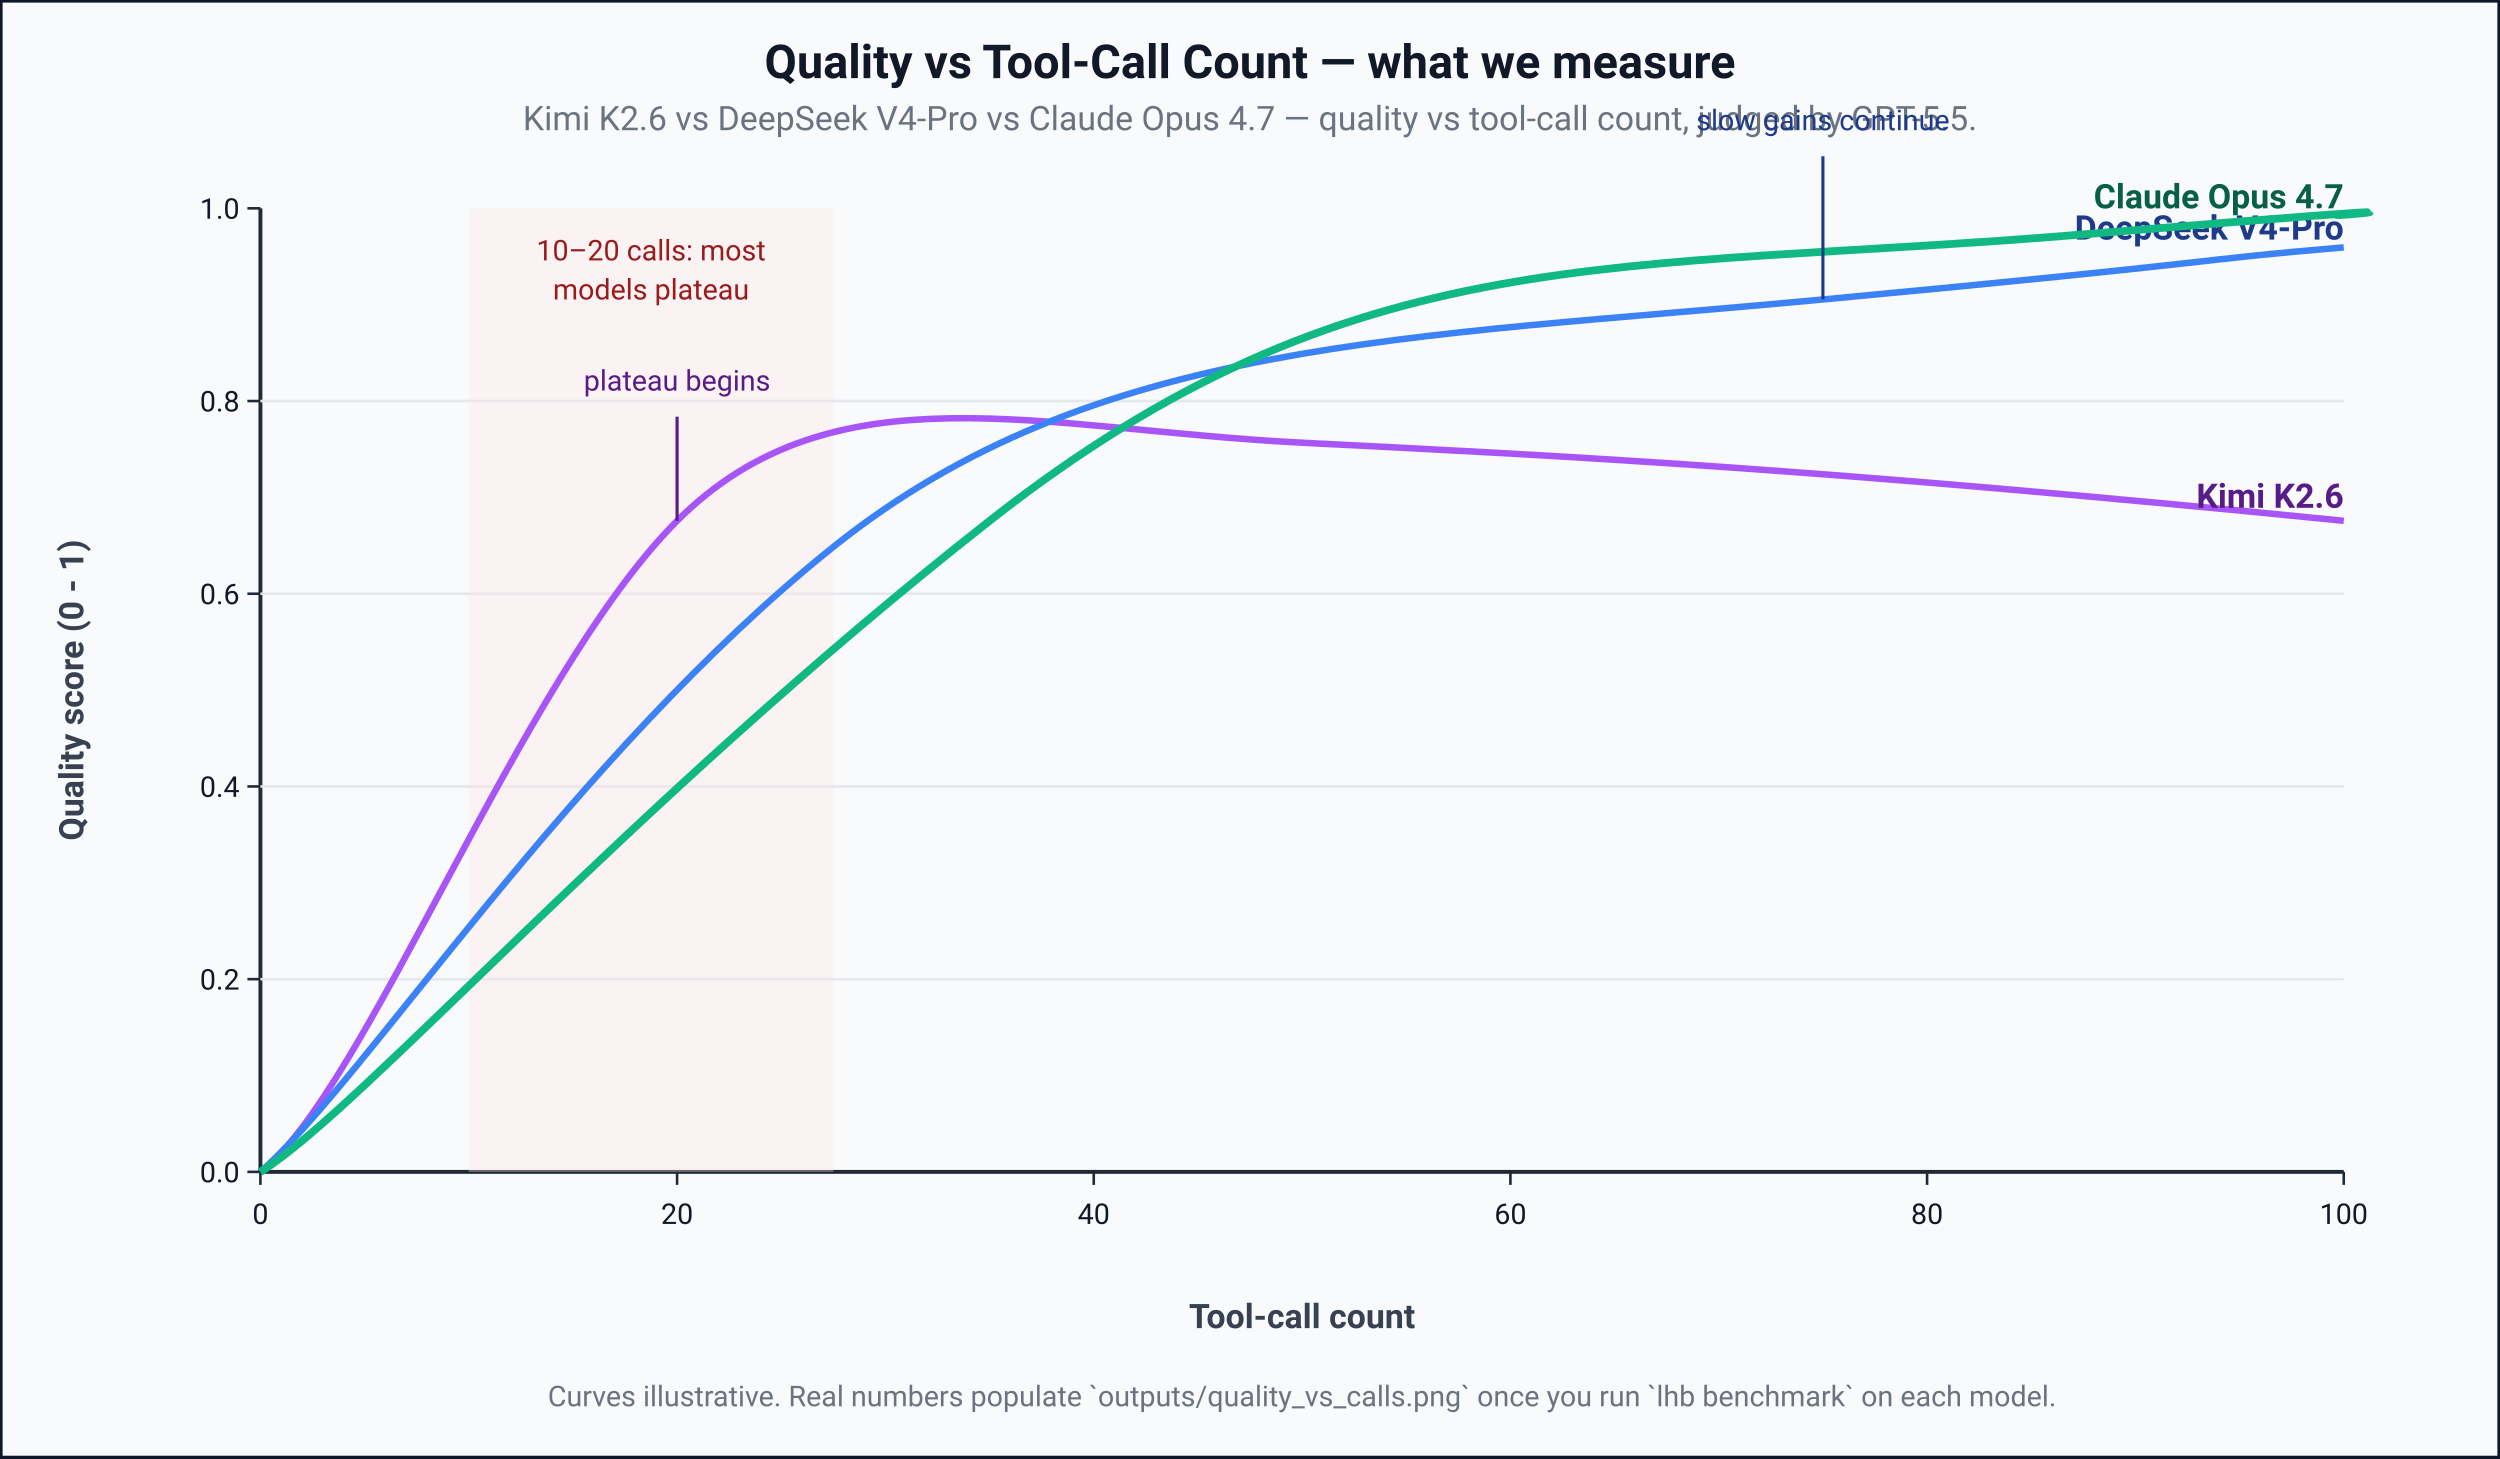
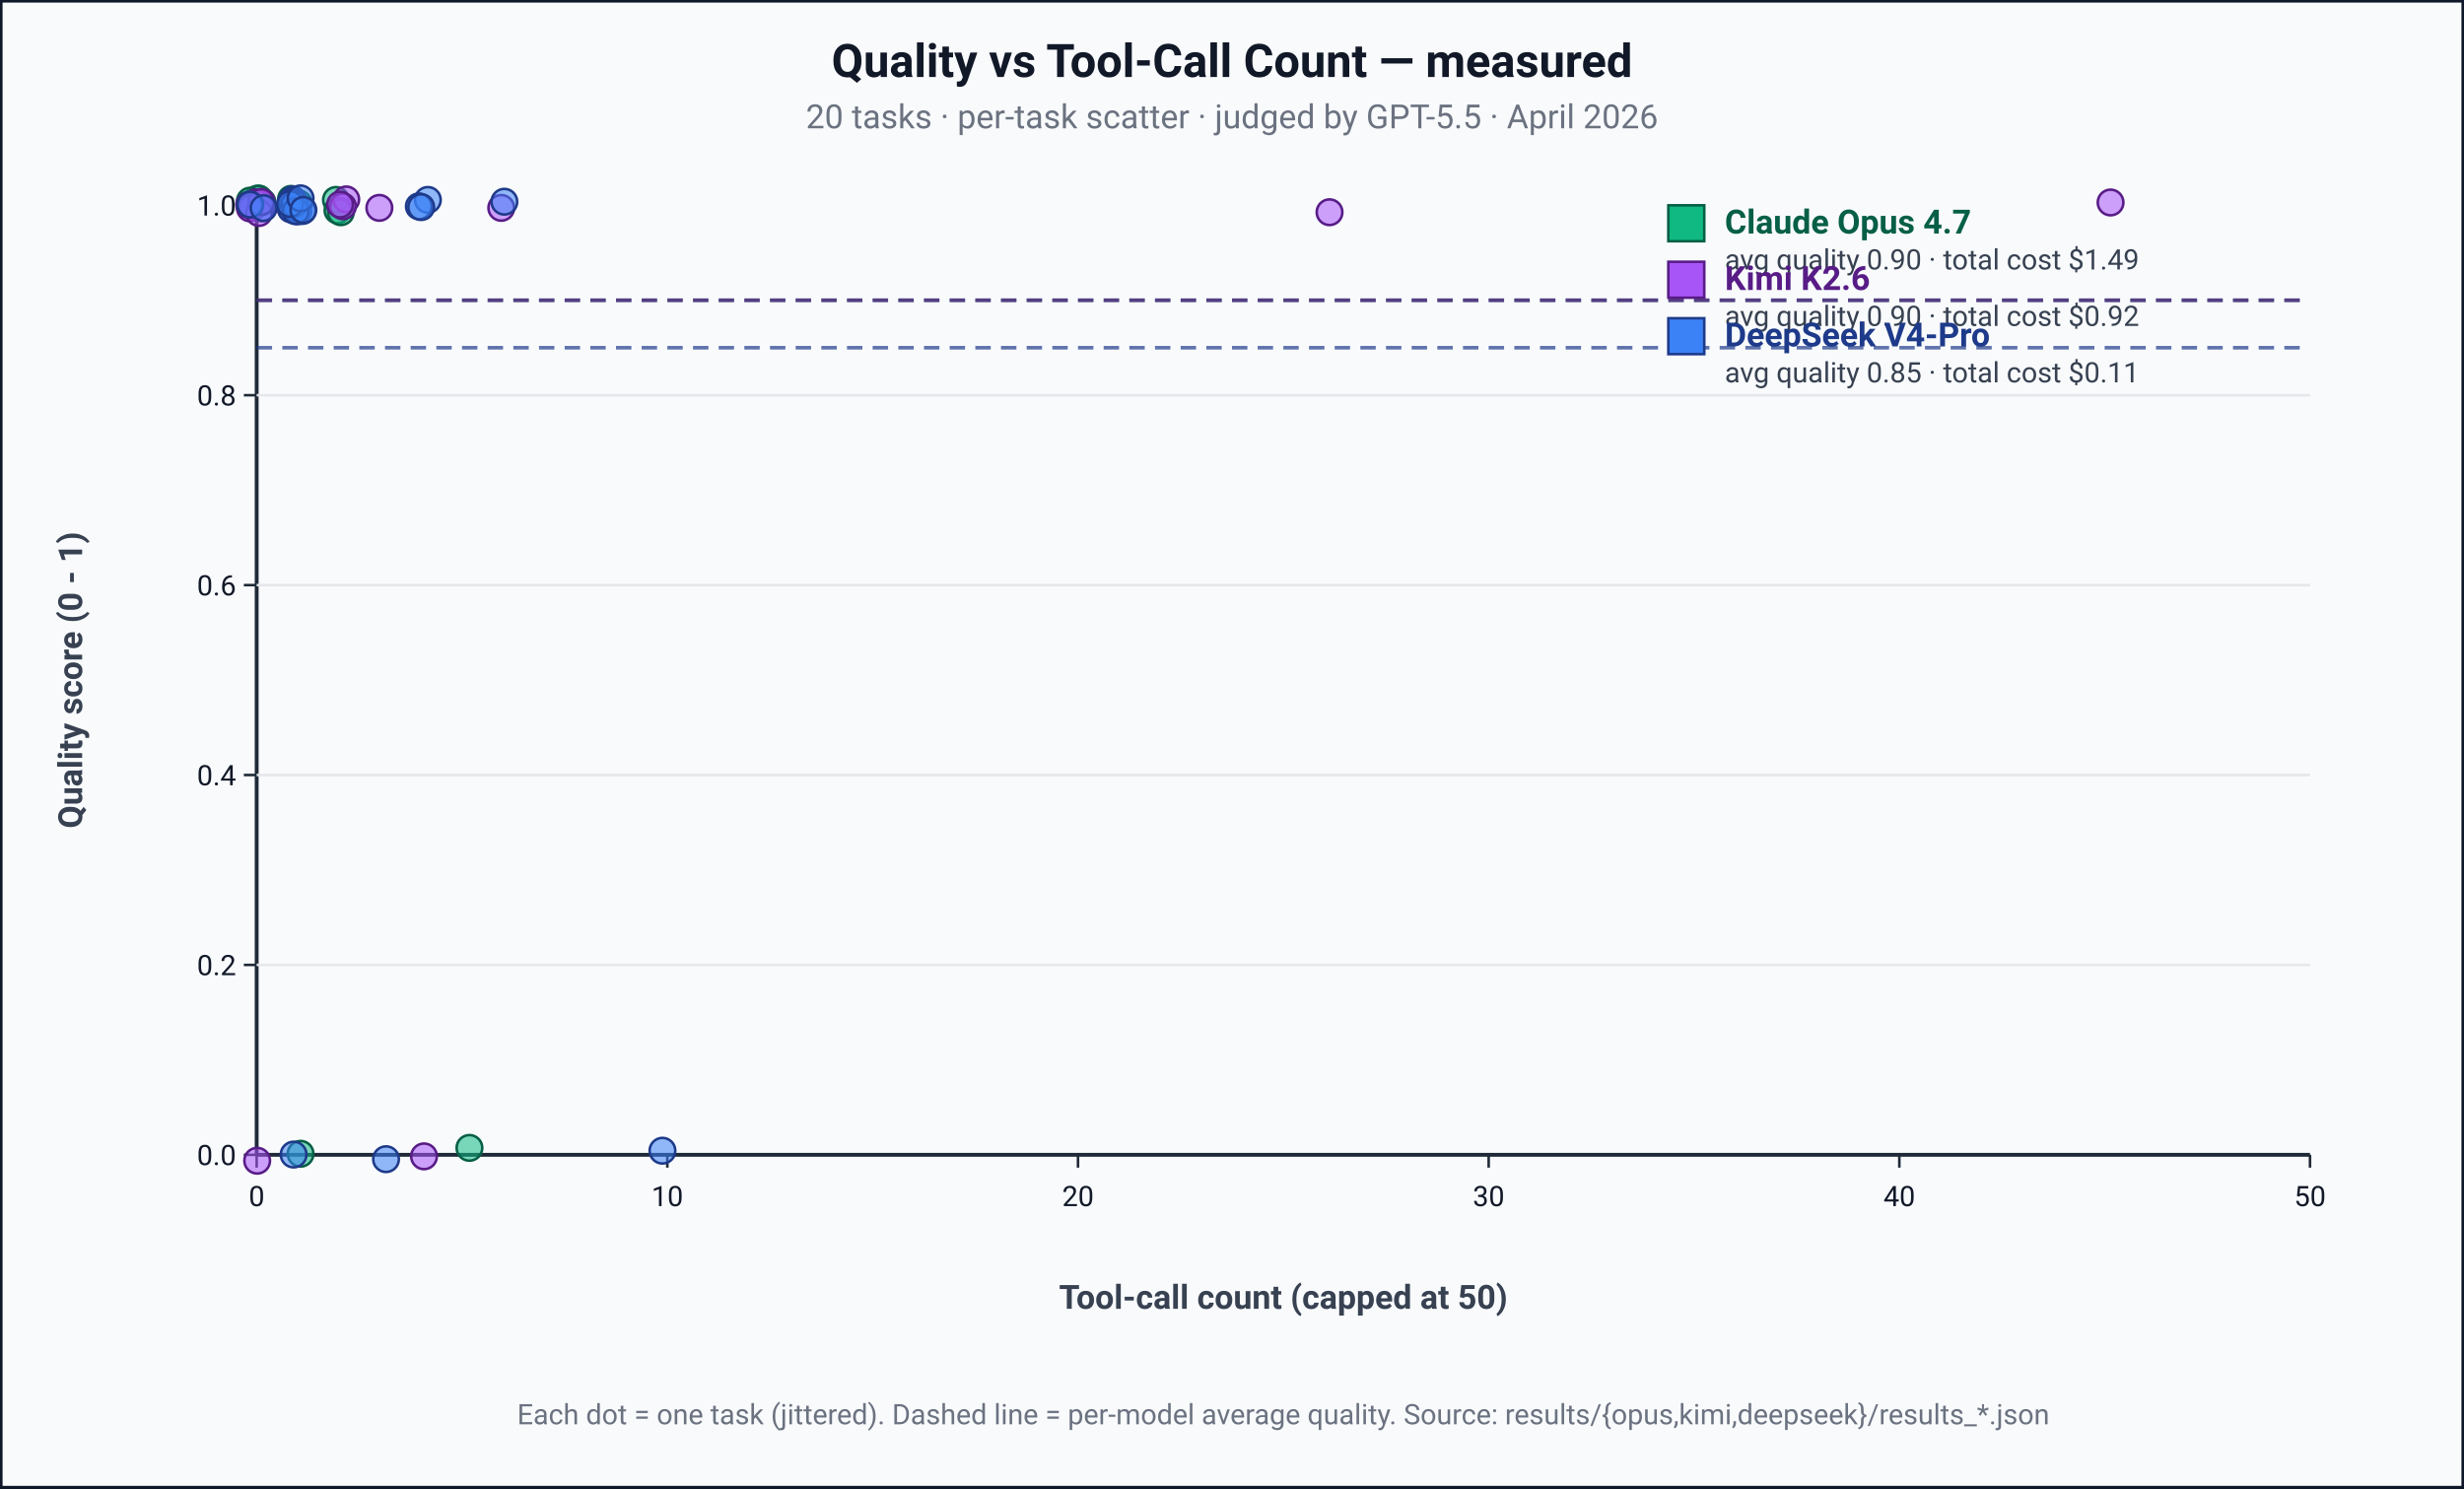
- <svg xmlns="http://www.w3.org/2000/svg" viewBox="0 0 960 560" font-family="-apple-system, system-ui, Segoe UI, Roboto, sans-serif" font-size="13" width="960" height="560" fill="#0f172a">
-   <rect data-bg="true" x="0" y="0" width="960" height="560" fill="#f8fafc" stroke="#0f172a" stroke-width="2" />
-   <text x="480" y="30" text-anchor="middle" font-weight="700" font-size="18" fill="#111827">Quality vs Tool-Call Count — what we measure</text>
-   <text x="480" y="50" text-anchor="middle" fill="#6b7280">Kimi K2.6 vs DeepSeek V4-Pro vs Claude Opus 4.7 — quality vs tool-call count, judged by GPT-5.5.</text>
+ <svg xmlns="http://www.w3.org/2000/svg" viewBox="0 0 960 580" font-family="-apple-system, system-ui, Segoe UI, Roboto, sans-serif" font-size="13" width="960" height="580" fill="#0f172a">
+   <rect data-bg="true" x="0" y="0" width="960" height="580" fill="#f8fafc" stroke="#0f172a" stroke-width="2" />
+   <text x="480" y="30" text-anchor="middle" font-weight="700" font-size="18" fill="#111827">Quality vs Tool-Call Count — measured</text>
+   <text x="480" y="50" text-anchor="middle" fill="#6b7280">20 tasks · per-task scatter · judged by GPT-5.5 · April 2026</text>
  <g stroke="#1f2937" stroke-width="1.5">
    <line x1="100" y1="450" x2="900" y2="450" />
    <line x1="100" y1="80" x2="100" y2="450" />
  </g>
  <text x="32" y="265" text-anchor="middle" font-weight="600" fill="#374151" transform="rotate(-90 32 265)">Quality score (0 - 1)</text>
-   <text x="500" y="510" text-anchor="middle" font-weight="600" fill="#374151">Tool-call count</text>
+   <text x="500" y="510" text-anchor="middle" font-weight="600" fill="#374151">Tool-call count (capped at 50)</text>
  <g font-size="11" fill="#6b7280" text-anchor="end">
    <line x1="95" y1="450" x2="100" y2="450" stroke="#1f2937" />
    <text fill="#111827" x="92" y="454">0.0</text>
    <line x1="95" y1="376" x2="100" y2="376" stroke="#1f2937" />
    <text fill="#111827" x="92" y="380">0.2</text>
    <line x1="95" y1="302" x2="100" y2="302" stroke="#1f2937" />
    <text fill="#111827" x="92" y="306">0.4</text>
    <line x1="95" y1="228" x2="100" y2="228" stroke="#1f2937" />
    <text fill="#111827" x="92" y="232">0.6</text>
    <line x1="95" y1="154" x2="100" y2="154" stroke="#1f2937" />
    <text fill="#111827" x="92" y="158">0.8</text>
    <line x1="95" y1="80" x2="100" y2="80" stroke="#1f2937" />
    <text fill="#111827" x="92" y="84">1.0</text>
  </g>
  <g font-size="11" fill="#6b7280" text-anchor="middle">
    <line x1="100" y1="450" x2="100" y2="455" stroke="#1f2937" />
    <text fill="#111827" x="100" y="470">0</text>
    <line x1="260" y1="450" x2="260" y2="455" stroke="#1f2937" />
-     <text fill="#111827" x="260" y="470">20</text>
+     <text fill="#111827" x="260" y="470">10</text>
    <line x1="420" y1="450" x2="420" y2="455" stroke="#1f2937" />
-     <text fill="#111827" x="420" y="470">40</text>
+     <text fill="#111827" x="420" y="470">20</text>
    <line x1="580" y1="450" x2="580" y2="455" stroke="#1f2937" />
-     <text fill="#111827" x="580" y="470">60</text>
+     <text fill="#111827" x="580" y="470">30</text>
    <line x1="740" y1="450" x2="740" y2="455" stroke="#1f2937" />
-     <text fill="#111827" x="740" y="470">80</text>
+     <text fill="#111827" x="740" y="470">40</text>
    <line x1="900" y1="450" x2="900" y2="455" stroke="#1f2937" />
-     <text fill="#111827" x="900" y="470">100</text>
+     <text fill="#111827" x="900" y="470">50</text>
  </g>
  <g stroke="#e5e7eb" stroke-width="1">
    <line x1="100" y1="376" x2="900" y2="376" />
    <line x1="100" y1="302" x2="900" y2="302" />
    <line x1="100" y1="228" x2="900" y2="228" />
    <line x1="100" y1="154" x2="900" y2="154" />
  </g>
-   <rect x="180" y="80" width="140" height="370" fill="#fee2e2" opacity="0.35" />
-   <text x="250" y="100" text-anchor="middle" font-size="11" fill="#991b1b">10–20 calls: most</text>
-   <text x="250" y="115" text-anchor="middle" font-size="11" fill="#991b1b">models plateau</text>
-   <path d="M100,450 C140,420 200,260 260,200 S400,165 500,170 S700,180 900,200" fill="none" stroke="#a855f7" stroke-width="2.5" />
-   <text x="900" y="195" text-anchor="end" font-weight="700" fill="#581c87">Kimi K2.6</text>
-   <path d="M100,450 C140,415 220,290 320,210 S540,130 700,115 S840,100 900,95" fill="none" stroke="#3b82f6" stroke-width="2.5" />
-   <text x="900" y="92" text-anchor="end" font-weight="700" fill="#1e3a8a">DeepSeek V4-Pro</text>
-   <path d="M100,450 C140,425 240,310 380,200 S620,105 800,90 S880,85 900,82" fill="none" stroke="#10b981" stroke-width="3" />
-   <text x="900" y="80" text-anchor="end" font-weight="700" fill="#065f46">Claude Opus 4.7</text>
-   <line x1="260" y1="200" x2="260" y2="160" stroke="#581c87" stroke-width="1.2" />
-   <text x="260" y="150" text-anchor="middle" font-size="11" fill="#581c87">plateau begins</text>
-   <line x1="700" y1="115" x2="700" y2="60" stroke="#1e3a8a" stroke-width="1.2" />
-   <text x="700" y="50" text-anchor="middle" font-size="11" fill="#1e3a8a">slow gains continue</text>
-   <text x="500" y="540" text-anchor="middle" fill="#6b7280" font-size="11">Curves illustrative. Real numbers populate `outputs/quality_vs_calls.png` once you run `lhb benchmark` on each model.</text>
+   <circle cx="130.9" cy="77.9" r="5" fill="#10b981" fill-opacity="0.55" stroke="#065f46" stroke-width="1" />
+   <circle cx="100.9" cy="77.4" r="5" fill="#10b981" fill-opacity="0.55" stroke="#065f46" stroke-width="1" />
+   <circle cx="116.2" cy="79.2" r="5" fill="#10b981" fill-opacity="0.55" stroke="#065f46" stroke-width="1" />
+   <circle cx="97.3" cy="80.0" r="5" fill="#10b981" fill-opacity="0.55" stroke="#065f46" stroke-width="1" />
+   <circle cx="97.2" cy="79.6" r="5" fill="#10b981" fill-opacity="0.55" stroke="#065f46" stroke-width="1" />
+   <circle cx="113.4" cy="77.5" r="5" fill="#10b981" fill-opacity="0.55" stroke="#065f46" stroke-width="1" />
+   <circle cx="131.5" cy="82.0" r="5" fill="#10b981" fill-opacity="0.55" stroke="#065f46" stroke-width="1" />
+   <circle cx="113.7" cy="78.3" r="5" fill="#10b981" fill-opacity="0.55" stroke="#065f46" stroke-width="1" />
+   <circle cx="132.8" cy="82.7" r="5" fill="#10b981" fill-opacity="0.55" stroke="#065f46" stroke-width="1" />
+   <circle cx="116.5" cy="79.4" r="5" fill="#10b981" fill-opacity="0.55" stroke="#065f46" stroke-width="1" />
+   <circle cx="182.9" cy="447.3" r="5" fill="#10b981" fill-opacity="0.55" stroke="#065f46" stroke-width="1" />
+   <circle cx="102.2" cy="78.7" r="5" fill="#10b981" fill-opacity="0.55" stroke="#065f46" stroke-width="1" />
+   <circle cx="113.9" cy="77.7" r="5" fill="#10b981" fill-opacity="0.55" stroke="#065f46" stroke-width="1" />
+   <circle cx="114.9" cy="81.9" r="5" fill="#10b981" fill-opacity="0.55" stroke="#065f46" stroke-width="1" />
+   <circle cx="114.1" cy="80.5" r="5" fill="#10b981" fill-opacity="0.55" stroke="#065f46" stroke-width="1" />
+   <circle cx="100.8" cy="79.2" r="5" fill="#10b981" fill-opacity="0.55" stroke="#065f46" stroke-width="1" />
+   <circle cx="100.3" cy="77.4" r="5" fill="#10b981" fill-opacity="0.55" stroke="#065f46" stroke-width="1" />
+   <circle cx="97.4" cy="78.2" r="5" fill="#10b981" fill-opacity="0.55" stroke="#065f46" stroke-width="1" />
+   <circle cx="117.1" cy="449.6" r="5" fill="#10b981" fill-opacity="0.55" stroke="#065f46" stroke-width="1" />
+   <circle cx="98.9" cy="80.5" r="5" fill="#10b981" fill-opacity="0.55" stroke="#065f46" stroke-width="1" />
+   <line x1="100" y1="117.0" x2="900" y2="117.0" stroke="#065f46" stroke-width="1.4" stroke-dasharray="6,4" opacity="0.7" />
+   <rect x="650" y="80" width="14" height="14" fill="#10b981" stroke="#065f46" stroke-width="1" />
+   <text x="672" y="91" font-weight="700" fill="#065f46">Claude Opus 4.7</text>
+   <text x="672" y="105" font-size="11" fill="#374151">avg quality 0.90 · total cost $1.49</text>
+   <circle cx="99.7" cy="78.8" r="5" fill="#a855f7" fill-opacity="0.55" stroke="#581c87" stroke-width="1" />
+   <circle cx="101.8" cy="81.2" r="5" fill="#a855f7" fill-opacity="0.55" stroke="#581c87" stroke-width="1" />
+   <circle cx="98.5" cy="80.4" r="5" fill="#a855f7" fill-opacity="0.55" stroke="#581c87" stroke-width="1" />
+   <circle cx="100.2" cy="452.3" r="5" fill="#a855f7" fill-opacity="0.55" stroke="#581c87" stroke-width="1" />
+   <circle cx="101.4" cy="78.7" r="5" fill="#a855f7" fill-opacity="0.55" stroke="#581c87" stroke-width="1" />
+   <circle cx="134.9" cy="77.7" r="5" fill="#a855f7" fill-opacity="0.55" stroke="#581c87" stroke-width="1" />
+   <circle cx="115.5" cy="81.5" r="5" fill="#a855f7" fill-opacity="0.55" stroke="#581c87" stroke-width="1" />
+   <circle cx="113.9" cy="79.9" r="5" fill="#a855f7" fill-opacity="0.55" stroke="#581c87" stroke-width="1" />
+   <circle cx="113.2" cy="81.0" r="5" fill="#a855f7" fill-opacity="0.55" stroke="#581c87" stroke-width="1" />
+   <circle cx="133.6" cy="80.4" r="5" fill="#a855f7" fill-opacity="0.55" stroke="#581c87" stroke-width="1" />
+   <circle cx="822.3" cy="78.9" r="5" fill="#a855f7" fill-opacity="0.55" stroke="#581c87" stroke-width="1" />
+   <circle cx="165.2" cy="450.6" r="5" fill="#a855f7" fill-opacity="0.55" stroke="#581c87" stroke-width="1" />
+   <circle cx="132.5" cy="79.7" r="5" fill="#a855f7" fill-opacity="0.55" stroke="#581c87" stroke-width="1" />
+   <circle cx="518.0" cy="82.7" r="5" fill="#a855f7" fill-opacity="0.55" stroke="#581c87" stroke-width="1" />
+   <circle cx="147.8" cy="81.0" r="5" fill="#a855f7" fill-opacity="0.55" stroke="#581c87" stroke-width="1" />
+   <circle cx="97.4" cy="81.2" r="5" fill="#a855f7" fill-opacity="0.55" stroke="#581c87" stroke-width="1" />
+   <circle cx="100.9" cy="83.0" r="5" fill="#a855f7" fill-opacity="0.55" stroke="#581c87" stroke-width="1" />
+   <circle cx="101.9" cy="78.7" r="5" fill="#a855f7" fill-opacity="0.55" stroke="#581c87" stroke-width="1" />
+   <circle cx="195.3" cy="81.0" r="5" fill="#a855f7" fill-opacity="0.55" stroke="#581c87" stroke-width="1" />
+   <circle cx="97.1" cy="79.8" r="5" fill="#a855f7" fill-opacity="0.55" stroke="#581c87" stroke-width="1" />
+   <line x1="100" y1="117.0" x2="900" y2="117.0" stroke="#581c87" stroke-width="1.4" stroke-dasharray="6,4" opacity="0.7" />
+   <rect x="650" y="102" width="14" height="14" fill="#a855f7" stroke="#581c87" stroke-width="1" />
+   <text x="672" y="113" font-weight="700" fill="#581c87">Kimi K2.6</text>
+   <text x="672" y="127" font-size="11" fill="#374151">avg quality 0.90 · total cost $0.92</text>
+   <circle cx="114.0" cy="77.7" r="5" fill="#3b82f6" fill-opacity="0.55" stroke="#1e3a8a" stroke-width="1" />
+   <circle cx="113.4" cy="81.6" r="5" fill="#3b82f6" fill-opacity="0.55" stroke="#1e3a8a" stroke-width="1" />
+   <circle cx="113.8" cy="78.5" r="5" fill="#3b82f6" fill-opacity="0.55" stroke="#1e3a8a" stroke-width="1" />
+   <circle cx="115.3" cy="82.2" r="5" fill="#3b82f6" fill-opacity="0.55" stroke="#1e3a8a" stroke-width="1" />
+   <circle cx="97.5" cy="79.7" r="5" fill="#3b82f6" fill-opacity="0.55" stroke="#1e3a8a" stroke-width="1" />
+   <circle cx="116.3" cy="82.3" r="5" fill="#3b82f6" fill-opacity="0.55" stroke="#1e3a8a" stroke-width="1" />
+   <circle cx="117.9" cy="82.2" r="5" fill="#3b82f6" fill-opacity="0.55" stroke="#1e3a8a" stroke-width="1" />
+   <circle cx="114.7" cy="79.5" r="5" fill="#3b82f6" fill-opacity="0.55" stroke="#1e3a8a" stroke-width="1" />
+   <circle cx="115.2" cy="82.3" r="5" fill="#3b82f6" fill-opacity="0.55" stroke="#1e3a8a" stroke-width="1" />
+   <circle cx="166.7" cy="77.9" r="5" fill="#3b82f6" fill-opacity="0.55" stroke="#1e3a8a" stroke-width="1" />
+   <circle cx="258.1" cy="448.4" r="5" fill="#3b82f6" fill-opacity="0.55" stroke="#1e3a8a" stroke-width="1" />
+   <circle cx="114.4" cy="449.9" r="5" fill="#3b82f6" fill-opacity="0.55" stroke="#1e3a8a" stroke-width="1" />
+   <circle cx="196.5" cy="78.6" r="5" fill="#3b82f6" fill-opacity="0.55" stroke="#1e3a8a" stroke-width="1" />
+   <circle cx="113.0" cy="79.5" r="5" fill="#3b82f6" fill-opacity="0.55" stroke="#1e3a8a" stroke-width="1" />
+   <circle cx="163.2" cy="80.4" r="5" fill="#3b82f6" fill-opacity="0.55" stroke="#1e3a8a" stroke-width="1" />
+   <circle cx="102.7" cy="81.1" r="5" fill="#3b82f6" fill-opacity="0.55" stroke="#1e3a8a" stroke-width="1" />
+   <circle cx="164.1" cy="80.7" r="5" fill="#3b82f6" fill-opacity="0.55" stroke="#1e3a8a" stroke-width="1" />
+   <circle cx="117.1" cy="77.3" r="5" fill="#3b82f6" fill-opacity="0.55" stroke="#1e3a8a" stroke-width="1" />
+   <circle cx="150.4" cy="451.7" r="5" fill="#3b82f6" fill-opacity="0.55" stroke="#1e3a8a" stroke-width="1" />
+   <circle cx="118.2" cy="81.8" r="5" fill="#3b82f6" fill-opacity="0.55" stroke="#1e3a8a" stroke-width="1" />
+   <line x1="100" y1="135.5" x2="900" y2="135.5" stroke="#1e3a8a" stroke-width="1.4" stroke-dasharray="6,4" opacity="0.7" />
+   <rect x="650" y="124" width="14" height="14" fill="#3b82f6" stroke="#1e3a8a" stroke-width="1" />
+   <text x="672" y="135" font-weight="700" fill="#1e3a8a">DeepSeek V4-Pro</text>
+   <text x="672" y="149" font-size="11" fill="#374151">avg quality 0.85 · total cost $0.11</text>
+   <text x="500" y="555" text-anchor="middle" fill="#6b7280" font-size="11">Each dot = one task (jittered). Dashed line = per-model average quality. Source: results/{opus,kimi,deepseek}/results_*.json</text>
</svg>
